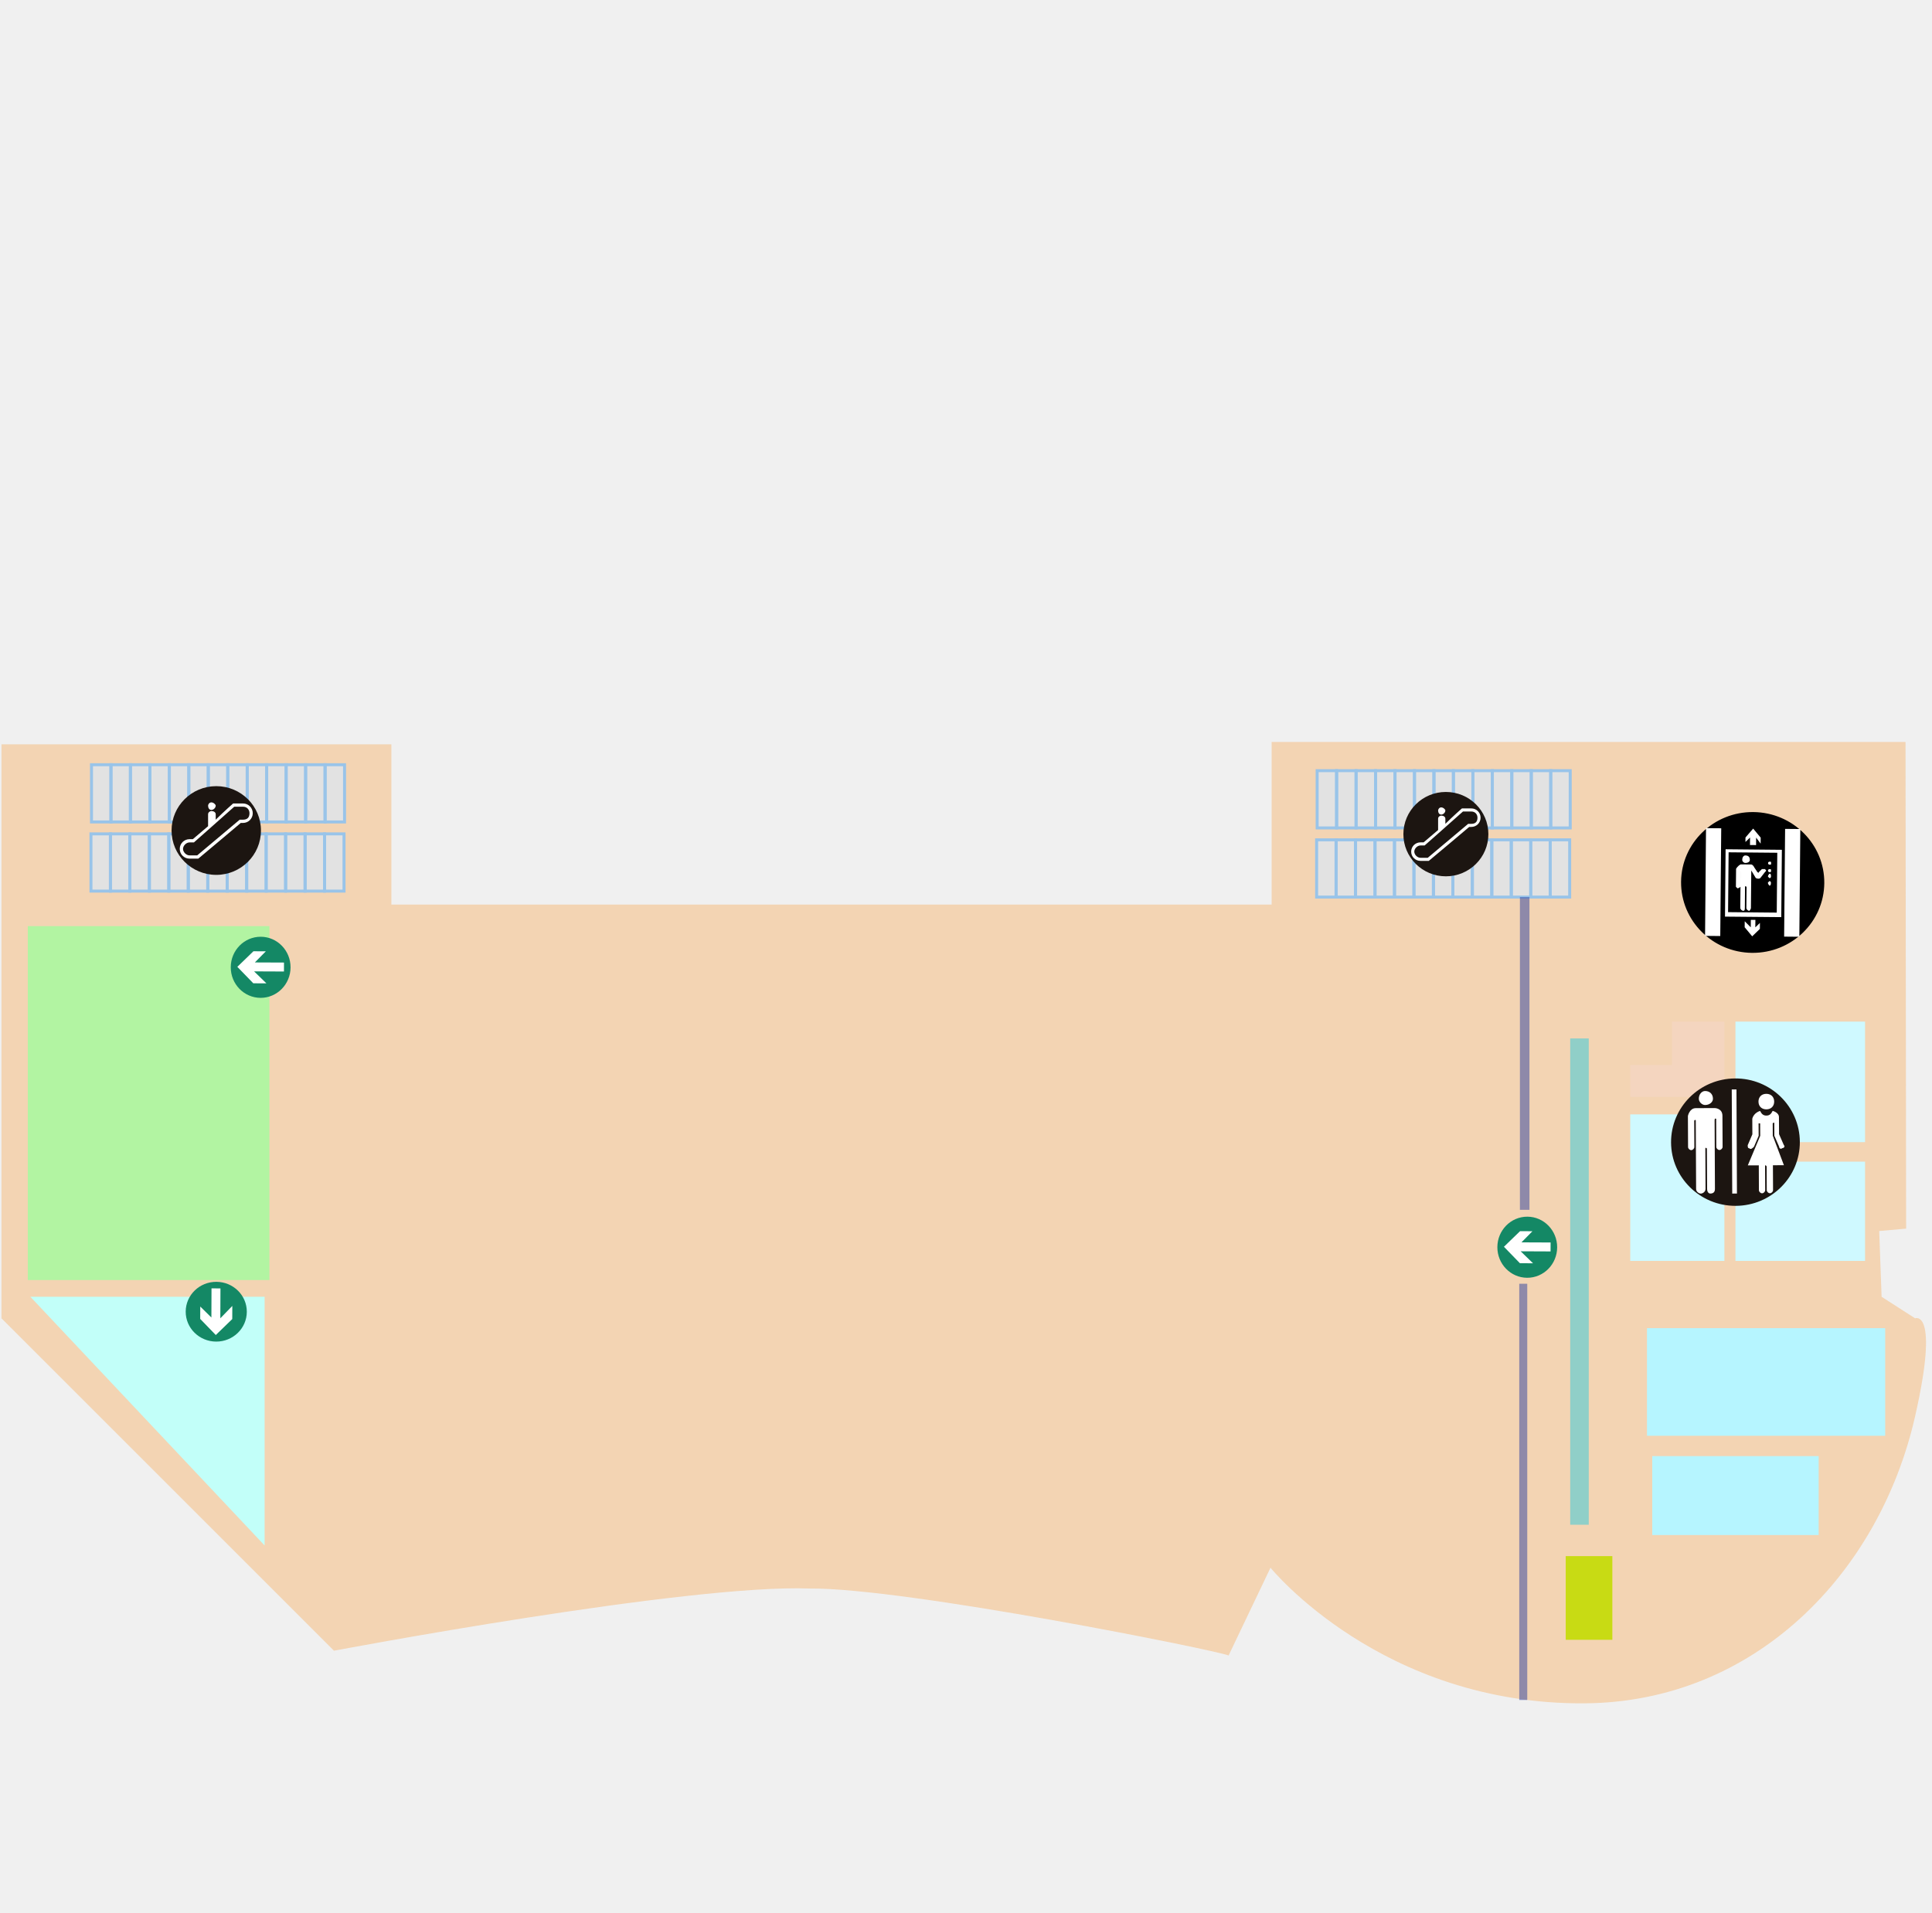
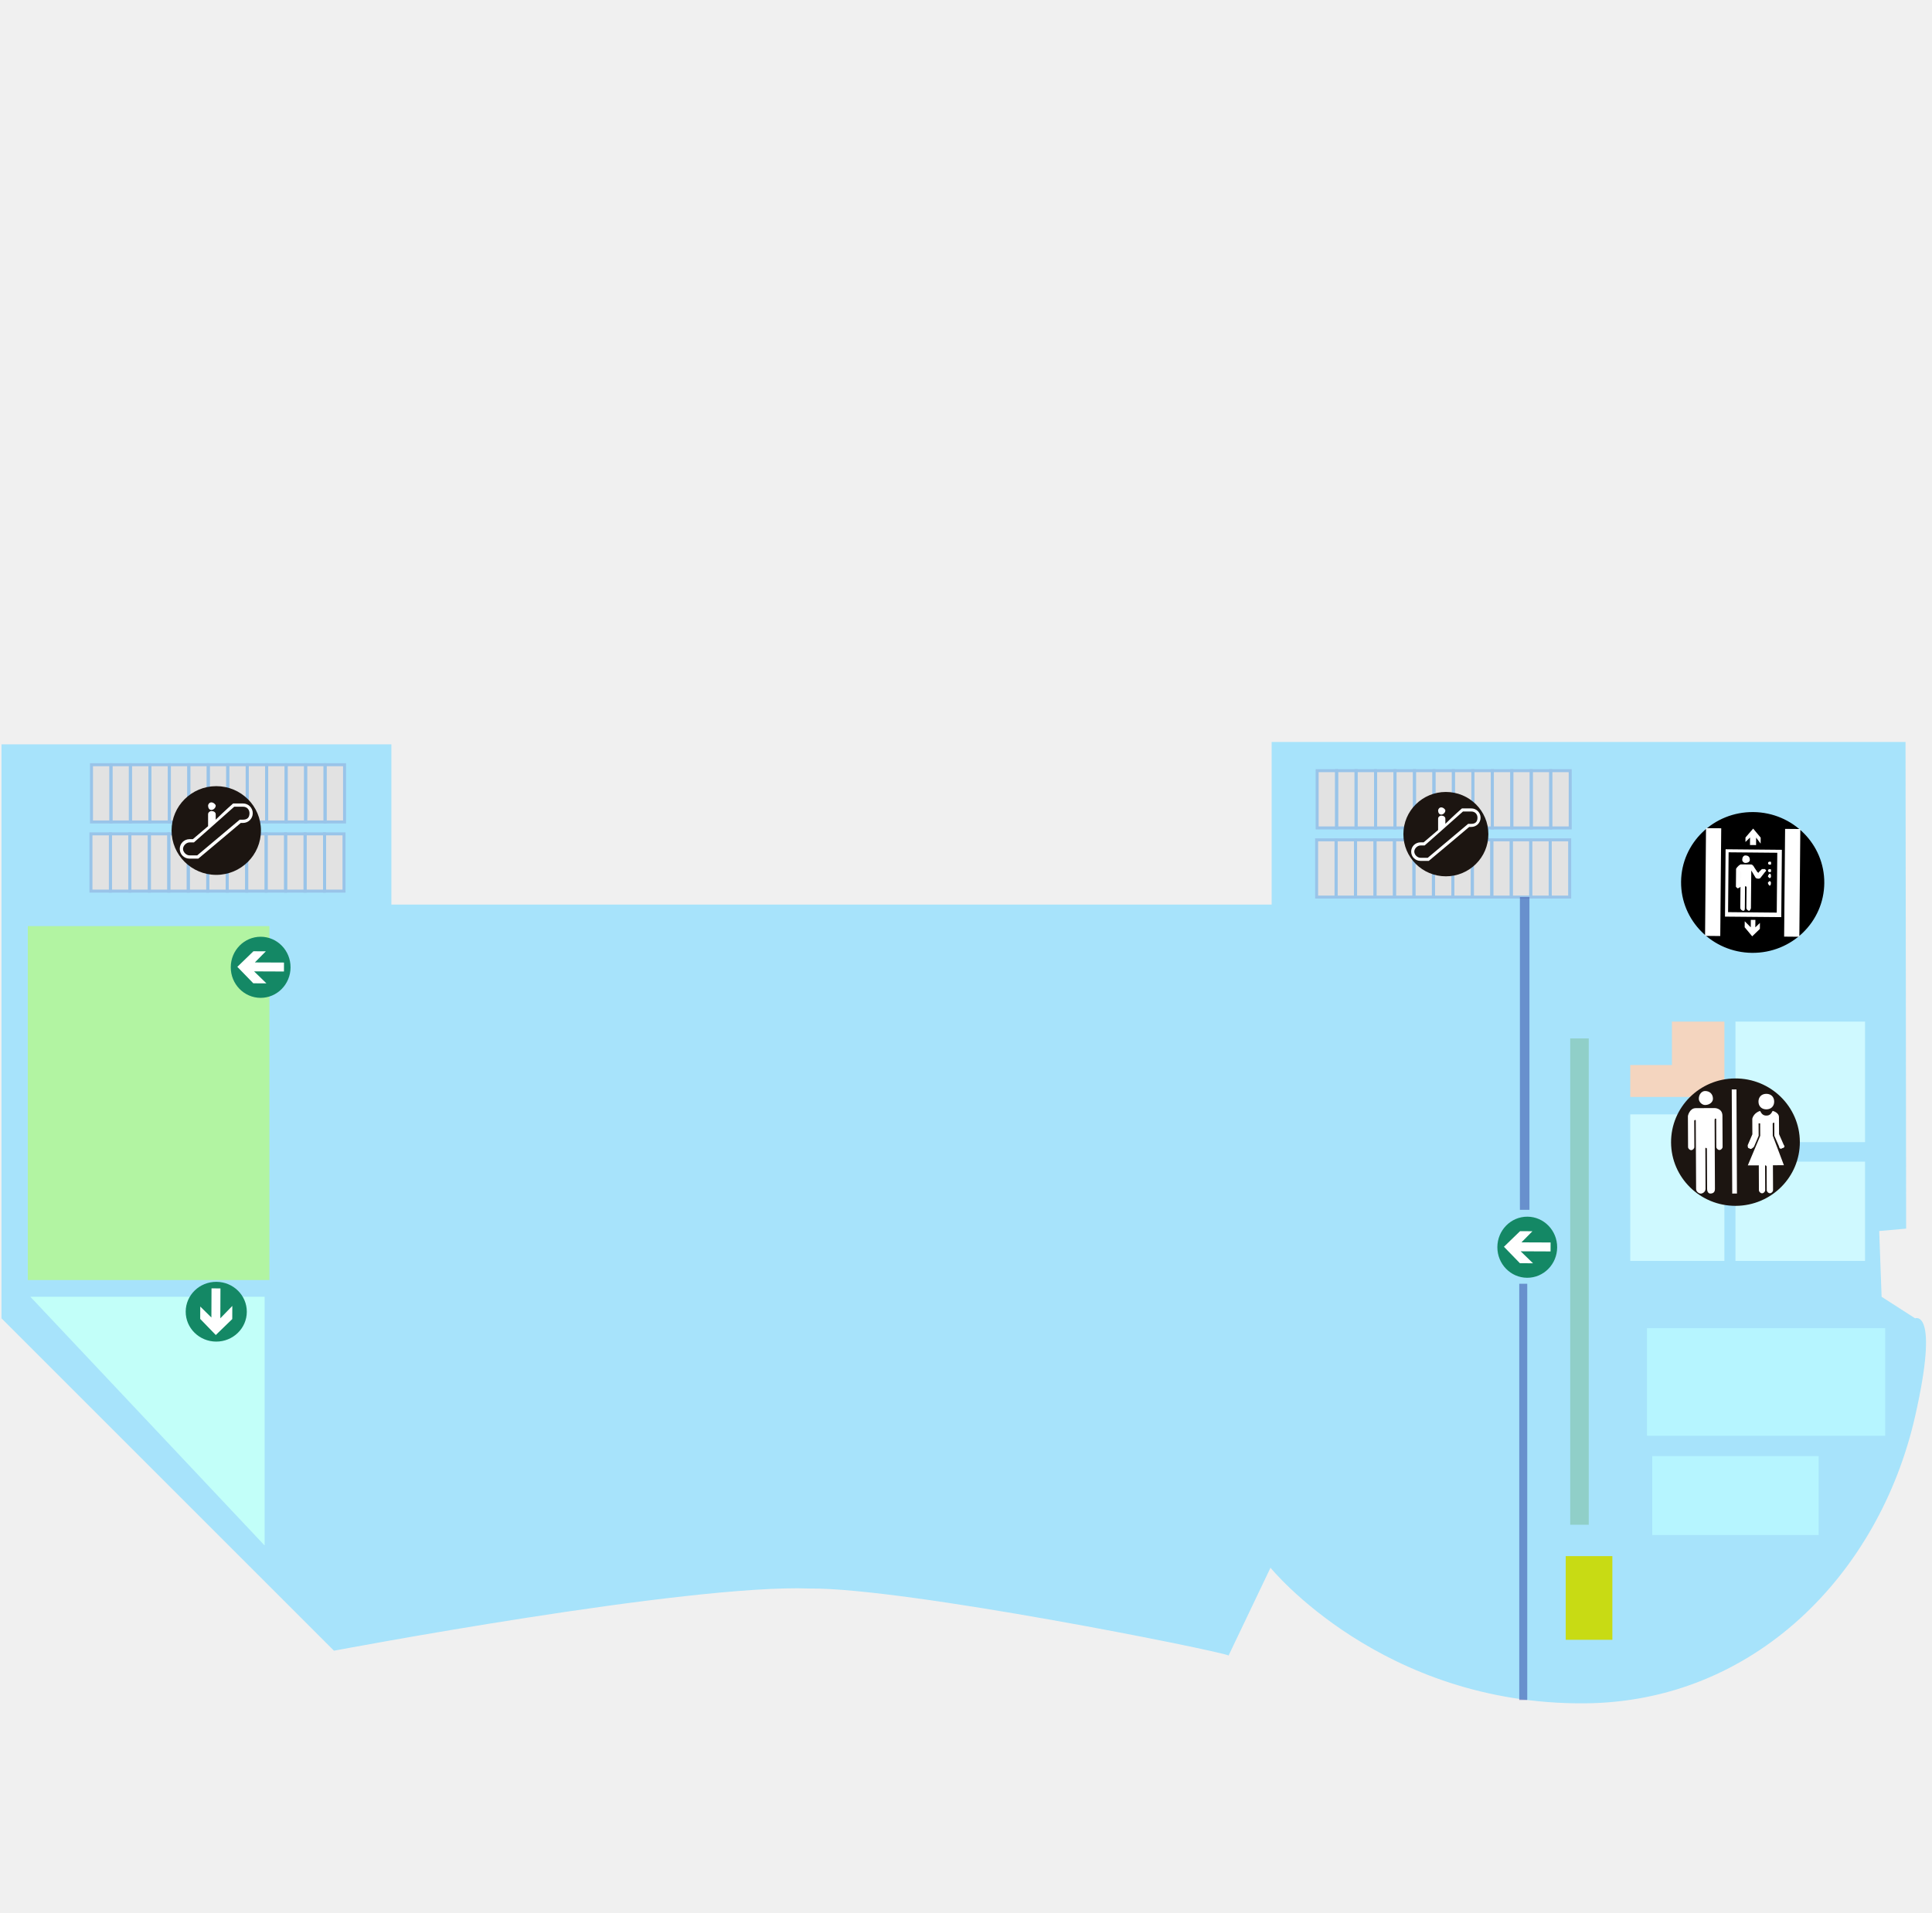
<svg xmlns="http://www.w3.org/2000/svg" version="1.1" id="图层_1" x="0px" y="0px" width="1292.763px" height="1280px" viewBox="0 0 1292.763 1280" enable-background="new 0 0 1292.763 1280" xml:space="preserve">
-   <path opacity="0.7" fill="#F4C898" enable-background="new    " d="M1,498.193v384.135l222.478,222.478  c0,0,236.883-44.816,318.512-41.615c63.484-0.622,273.696,41.615,280.098,44.816l28.04-58.751c0,0,74.396,91.866,210.443,90.763  c113.173-0.917,196.869-86.43,220.878-192.067c16.455-72.403,0-65.623,0-65.623l-22.408-14.405l-1.601-44.015l18.006-1.601  l-0.399-325.714H850.898v108.838H261.892V498.193H1z" />
+   <path opacity="0.7" fill="#88DDFF" enable-background="new    " d="M1,498.193v384.135l222.478,222.478  c0,0,236.883-44.816,318.512-41.615c63.484-0.622,273.696,41.615,280.098,44.816l28.04-58.751c0,0,74.396,91.866,210.443,90.763  c113.173-0.917,196.869-86.43,220.878-192.067c16.455-72.403,0-65.623,0-65.623l-22.408-14.405l-1.601-44.015l18.006-1.601  l-0.399-325.714H850.898v108.838H261.892V498.193H1z" />
  <g>
    <g>
      <rect x="61.215" y="511.818" fill="#E2E2E2" width="168.629" height="38.305" />
      <rect x="61.215" y="511.818" fill="none" stroke="#99C4E9" stroke-width="2" stroke-miterlimit="10" width="13.026" height="38.305" />
      <rect x="74.241" y="511.818" fill="none" stroke="#99C4E9" stroke-width="2" stroke-miterlimit="10" width="13.026" height="38.305" />
      <rect x="87.267" y="511.818" fill="none" stroke="#99C4E9" stroke-width="2" stroke-miterlimit="10" width="13.026" height="38.305" />
      <rect x="100.29" y="511.818" fill="none" stroke="#99C4E9" stroke-width="2" stroke-miterlimit="10" width="13.026" height="38.305" />
      <rect x="113.316" y="511.818" fill="none" stroke="#99C4E9" stroke-width="2" stroke-miterlimit="10" width="13.026" height="38.305" />
      <rect x="126.341" y="511.818" fill="none" stroke="#99C4E9" stroke-width="2" stroke-miterlimit="10" width="13.026" height="38.305" />
      <rect x="139.367" y="511.818" fill="none" stroke="#99C4E9" stroke-width="2" stroke-miterlimit="10" width="13.026" height="38.305" />
      <rect x="152.391" y="511.818" fill="none" stroke="#99C4E9" stroke-width="2" stroke-miterlimit="10" width="13.026" height="38.305" />
      <rect x="165.417" y="511.818" fill="none" stroke="#99C4E9" stroke-width="2" stroke-miterlimit="10" width="13.026" height="38.305" />
      <rect x="178.443" y="511.818" fill="none" stroke="#99C4E9" stroke-width="2" stroke-miterlimit="10" width="13.026" height="38.305" />
      <rect x="191.469" y="511.818" fill="none" stroke="#99C4E9" stroke-width="2" stroke-miterlimit="10" width="13.026" height="38.305" />
      <rect x="204.495" y="511.818" fill="none" stroke="#99C4E9" stroke-width="2" stroke-miterlimit="10" width="13.026" height="38.305" />
      <rect x="217.519" y="511.818" fill="none" stroke="#99C4E9" stroke-width="2" stroke-miterlimit="10" width="13.026" height="38.305" />
    </g>
    <g>
      <rect x="60.864" y="558.107" fill="#E2E2E2" width="168.629" height="38.305" />
      <rect x="60.864" y="558.107" fill="none" stroke="#99C4E9" stroke-width="2" stroke-miterlimit="10" width="13.026" height="38.305" />
      <rect x="73.889" y="558.107" fill="none" stroke="#99C4E9" stroke-width="2" stroke-miterlimit="10" width="13.026" height="38.305" />
      <rect x="86.915" y="558.107" fill="none" stroke="#99C4E9" stroke-width="2" stroke-miterlimit="10" width="13.026" height="38.305" />
      <rect x="99.938" y="558.107" fill="none" stroke="#99C4E9" stroke-width="2" stroke-miterlimit="10" width="13.026" height="38.305" />
      <rect x="112.964" y="558.107" fill="none" stroke="#99C4E9" stroke-width="2" stroke-miterlimit="10" width="13.026" height="38.305" />
      <rect x="125.991" y="558.107" fill="none" stroke="#99C4E9" stroke-width="2" stroke-miterlimit="10" width="13.026" height="38.305" />
      <rect x="139.017" y="558.107" fill="none" stroke="#99C4E9" stroke-width="2" stroke-miterlimit="10" width="13.026" height="38.305" />
      <rect x="152.04" y="558.107" fill="none" stroke="#99C4E9" stroke-width="2" stroke-miterlimit="10" width="13.026" height="38.305" />
      <rect x="165.066" y="558.107" fill="none" stroke="#99C4E9" stroke-width="2" stroke-miterlimit="10" width="13.026" height="38.305" />
      <rect x="178.092" y="558.107" fill="none" stroke="#99C4E9" stroke-width="2" stroke-miterlimit="10" width="13.026" height="38.305" />
      <rect x="191.119" y="558.107" fill="none" stroke="#99C4E9" stroke-width="2" stroke-miterlimit="10" width="13.026" height="38.305" />
      <rect x="204.145" y="558.107" fill="none" stroke="#99C4E9" stroke-width="2" stroke-miterlimit="10" width="13.026" height="38.305" />
      <rect x="217.168" y="558.107" fill="none" stroke="#99C4E9" stroke-width="2" stroke-miterlimit="10" width="13.026" height="38.305" />
    </g>
  </g>
  <rect x="18.606" y="619.836" fill="#B2F4A2" width="161.657" height="236.883" />
  <polygon fill="#C2FFF9" points="20.328,867.923 177.062,867.923 177.062,1034.381 " />
  <rect x="1050.673" y="695.014" fill="#90CFC8" width="12.416" height="325.486" />
  <rect x="1102.054" y="888.923" fill="#B6F5FF" width="159.384" height="72.025" />
  <rect x="1105.563" y="974.563" fill="#B6F5FF" width="111.368" height="52.819" />
  <g>
    <path d="M1220.689,591.082c-0.239,26.007-21.879,46.904-48.339,46.653c-26.459-0.252-47.719-21.549-47.489-47.573   c0.239-26.014,21.879-46.904,48.338-46.653C1199.658,543.754,1220.93,565.058,1220.689,591.082z" />
    <path fill="#FFFFFF" d="M1177.591,621.714l-5.139,4.955l-5.045-6.066l0.05-4.001l4.034,4.04l0.045-4.994l3.053,0.028l-0.05,4.999   l3.086-2.974L1177.591,621.714z M1167.955,560.526l5.144-5.959l5.032,6.059l-0.033,4.006l-3.014-4.034l-0.039,4.999l-4.079-0.028   l0.045-5.011l-3.079,2.969L1167.955,560.526z M1164.606,593.548c0,0-1.031,0.988-2.048,0.976l-1.01-1.016l0.112-12.014   c0,0,1.044-1.992,3.086-2.974l7.131,0.073c0,0,1.01,0.011,2.014,2.026l2.003,3.014c0,0,0.998,1.021,1.021,0.018l2.048-1.98   c1.016,0.005,2.037,0.018,2.037,0.018c1.005,1.016,1.005,1.016-0.023,1.998l-3.086,3.977c0,0-1.021,0.988-3.052-0.028l-3.001-5.04   l-0.235,25.037c-0.005,1.003-1.037,1.992-1.037,1.992c-1.016-0.005-2.031-1.021-2.014-2.021l0.128-14.021   c0,0-1.01-1.005-1.021-0.005l-0.122,14.016c-0.018,1.005-0.018,2.016-1.037,1.993c-1.021-0.011-2.031-1.016-2.021-2.021   l0.234-25.031c0,0,0,0-0.018,0.993L1164.606,593.548z M1184.983,590.736c-0.005,1.005-0.018,1.998-1.032,1.993   c0,0-1.005-1.01-0.993-2.016l1.021-0.993C1185.001,589.73,1184.983,590.736,1184.983,590.736L1184.983,590.736z M1185.022,586.73   c0,0-0.005,1.003-1.032,0.988l-0.998-1.01c0.005-1,1.032-1.993,1.032-1.993C1185.04,584.727,1185.029,585.73,1185.022,586.73   L1185.022,586.73z M1185.063,582.729c-0.018,0.993-0.018,0.993-1.027,0.981c0,0-1.016,0-1.005-1.01   c0.011-0.998,1.022-0.998,1.022-0.998C1185.068,581.719,1185.068,581.719,1185.063,582.729L1185.063,582.729z M1185.107,577.717   c0,1.005,0,1.005-1.032,0.993c0,0-1.01-0.018-1.005-1.016s1.027-0.988,1.027-0.988   C1185.118,576.725,1185.118,576.725,1185.107,577.717L1185.107,577.717z M1170.867,575.575c0,1.005-1.031,1.998-3.063,1.98   c-1.016-0.011-2.031-1.027-2.019-2.026c0.018-2.003,1.049-2.996,2.071-2.986C1169.886,572.563,1170.9,573.578,1170.867,575.575   L1170.867,575.575z M1190.28,568.751l-35.628-0.341l-0.402,45.075l37.654,0.339l0.407-45.057L1190.28,568.751z M1189.241,570.744   c-0.018,3.008-0.341,38.06-0.363,40.058c-3.058-0.039-29.512-0.279-32.576-0.312c0.023-1.998,0.346-37.05,0.369-40.053   C1159.718,570.476,1186.189,570.715,1189.241,570.744L1189.241,570.744z M1203.994,626.96l-10.171-0.094l0.648-72.092l10.178,0.089   L1203.994,626.96z M1151.082,626.47l-10.171-0.094l0.641-72.097l10.177,0.083L1151.082,626.47z" />
  </g>
  <g>
    <rect x="1161.246" y="683.754" fill="#CFF9FF" width="86.721" height="80.672" />
    <rect x="1161.246" y="777.477" fill="#CFF9FF" width="86.721" height="66.436" />
    <rect x="1090.855" y="745.842" fill="#CFF9FF" width="62.994" height="98.073" />
    <polygon fill="#F4D5BF" points="1118.735,683.754 1118.735,712.821 1090.855,712.821 1090.855,734.174 1153.849,734.174    1153.849,721.124 1153.849,712.821 1153.849,683.754  " />
    <g>
      <path fill="#1C1511" d="M1204.334,764.211c0.116,23.548-19.073,42.733-42.872,42.853c-23.795,0.116-43.18-18.883-43.301-42.426    c-0.11-23.548,19.084-42.727,42.884-42.848C1184.836,721.664,1204.218,740.663,1204.334,764.211z" />
      <g>
        <path fill="#FFFFFF" d="M1187.163,737.26c0.012,3.12-2.078,5.208-5.228,5.224c-3.151,0.01-5.259-2.053-5.28-5.174     c-0.015-3.12,2.078-5.21,5.228-5.224C1185.028,732.072,1187.142,734.14,1187.163,737.26L1187.163,737.26z" />
        <path fill="#FFFFFF" d="M1133.734,767.678c0.011,1.042-1.037,2.089-2.088,2.094c-1.047,0-2.109-1.037-2.109-2.073l-0.102-20.794     c0,0,1.028-5.205,5.224-5.229l12.612-0.061c0,0,5.244-0.025,5.268,5.174l0.106,20.801c0,1.042-1.042,2.078-2.094,2.088     c-1.052,0.005-2.104-1.032-2.114-2.068l-0.09-18.718c0,0-1.057-1.042-1.042,1.047l0.216,45.757     c0.015,2.073-1.021,3.115-3.13,3.135c-1.045,0-2.107-1.037-2.114-3.115l-0.131-27.036c0,0-1.057-1.042-1.052,0l0.128,27.041     c0.015,2.078-2.083,3.132-3.135,3.135c-1.042,0.005-3.151-1.032-3.166-3.105l-0.223-45.752c0,0-0.005-1.042-1.047,0.005     L1133.734,767.678z" />
        <path fill="#FFFFFF" d="M1190.352,747.638l0.07,11.445l3.181,7.261c1.057,1.037,0.011,2.083-1.037,2.089     c-1.052,1.042-2.104,0.01-2.112-1.032l-3.186-7.261l-0.03-8.318c-0.015-1.047-1.062,0-1.062,0l0.046,8.318l7.448,19.719     l-7.351,0.036l0.085,16.648c0.005,1.037-1.042,2.083-2.094,2.083c-1.047,0.01-2.104-1.021-2.109-2.063l-0.075-15.601     c-0.011-1.032-1.057-1.032-1.057-1.032l0.075,16.633c0.011,1.042-1.031,2.089-2.088,2.094c-1.052,0.01-2.109-1.032-2.109-2.07     l-0.08-16.638l-7.358,0.031l8.313-19.794l-0.049-8.318h-1.047l0.046,8.318l-3.115,7.297c-1.047,1.047-2.094,2.089-3.151,1.062     c-1.047,0.005-1.057-1.042-1.057-2.083l3.115-7.287l-0.051-10.403c1.032-4.167,5.224-5.224,5.224-5.224     c1.057,2.073,2.119,3.11,4.218,3.101c2.099-0.01,3.14-1.062,4.189-3.146C1186.14,743.5,1190.344,744.518,1190.352,747.638     L1190.352,747.638z" />
        <path fill="#FFFFFF" d="M1146.192,735.378c0.011,2.083-2.089,4.171-5.239,4.192c-2.099,0.011-4.207-2.063-4.218-4.151     c-0.02-3.105,2.068-5.205,4.171-5.219C1144.057,730.19,1146.171,732.253,1146.192,735.378L1146.192,735.378z" />
        <rect x="1158.918" y="729.143" transform="matrix(1 -0.0047 0.0047 1 -3.5779 5.4627)" fill="#FFFFFF" width="3.156" height="69.685" />
      </g>
    </g>
  </g>
  <g>
    <g>
      <rect x="881.343" y="515.81" fill="#E2E2E2" width="168.629" height="38.305" />
      <rect x="881.343" y="515.81" fill="none" stroke="#99C4E9" stroke-width="2" stroke-miterlimit="10" width="13.026" height="38.305" />
      <rect x="894.369" y="515.81" fill="none" stroke="#99C4E9" stroke-width="2" stroke-miterlimit="10" width="13.026" height="38.305" />
      <rect x="907.395" y="515.81" fill="none" stroke="#99C4E9" stroke-width="2" stroke-miterlimit="10" width="13.026" height="38.305" />
      <rect x="920.419" y="515.81" fill="none" stroke="#99C4E9" stroke-width="2" stroke-miterlimit="10" width="13.026" height="38.305" />
      <rect x="933.445" y="515.81" fill="none" stroke="#99C4E9" stroke-width="2" stroke-miterlimit="10" width="13.026" height="38.305" />
      <rect x="946.47" y="515.81" fill="none" stroke="#99C4E9" stroke-width="2" stroke-miterlimit="10" width="13.026" height="38.305" />
      <rect x="959.496" y="515.81" fill="none" stroke="#99C4E9" stroke-width="2" stroke-miterlimit="10" width="13.026" height="38.305" />
      <rect x="972.519" y="515.81" fill="none" stroke="#99C4E9" stroke-width="2" stroke-miterlimit="10" width="13.026" height="38.305" />
      <rect x="985.545" y="515.81" fill="none" stroke="#99C4E9" stroke-width="2" stroke-miterlimit="10" width="13.026" height="38.305" />
      <rect x="998.572" y="515.81" fill="none" stroke="#99C4E9" stroke-width="2" stroke-miterlimit="10" width="13.026" height="38.305" />
      <rect x="1011.598" y="515.81" fill="none" stroke="#99C4E9" stroke-width="2" stroke-miterlimit="10" width="13.026" height="38.305" />
      <rect x="1024.624" y="515.81" fill="none" stroke="#99C4E9" stroke-width="2" stroke-miterlimit="10" width="13.026" height="38.305" />
      <rect x="1037.647" y="515.81" fill="none" stroke="#99C4E9" stroke-width="2" stroke-miterlimit="10" width="13.026" height="38.305" />
    </g>
    <g>
      <rect x="880.992" y="562.099" fill="#E2E2E2" width="168.629" height="38.305" />
      <rect x="880.992" y="562.099" fill="none" stroke="#99C4E9" stroke-width="2" stroke-miterlimit="10" width="13.026" height="38.305" />
      <rect x="894.017" y="562.099" fill="none" stroke="#99C4E9" stroke-width="2" stroke-miterlimit="10" width="13.026" height="38.305" />
      <rect x="907.043" y="562.099" fill="none" stroke="#99C4E9" stroke-width="2" stroke-miterlimit="10" width="13.026" height="38.305" />
      <rect x="920.067" y="562.099" fill="none" stroke="#99C4E9" stroke-width="2" stroke-miterlimit="10" width="13.026" height="38.305" />
      <rect x="933.093" y="562.099" fill="none" stroke="#99C4E9" stroke-width="2" stroke-miterlimit="10" width="13.026" height="38.305" />
      <rect x="946.119" y="562.099" fill="none" stroke="#99C4E9" stroke-width="2" stroke-miterlimit="10" width="13.026" height="38.305" />
      <rect x="959.145" y="562.099" fill="none" stroke="#99C4E9" stroke-width="2" stroke-miterlimit="10" width="13.026" height="38.305" />
      <rect x="972.169" y="562.099" fill="none" stroke="#99C4E9" stroke-width="2" stroke-miterlimit="10" width="13.026" height="38.305" />
      <rect x="985.195" y="562.099" fill="none" stroke="#99C4E9" stroke-width="2" stroke-miterlimit="10" width="13.026" height="38.305" />
      <rect x="998.221" y="562.099" fill="none" stroke="#99C4E9" stroke-width="2" stroke-miterlimit="10" width="13.026" height="38.305" />
      <rect x="1011.247" y="562.099" fill="none" stroke="#99C4E9" stroke-width="2" stroke-miterlimit="10" width="13.026" height="38.305" />
      <rect x="1024.273" y="562.099" fill="none" stroke="#99C4E9" stroke-width="2" stroke-miterlimit="10" width="13.026" height="38.305" />
      <rect x="1037.297" y="562.099" fill="none" stroke="#99C4E9" stroke-width="2" stroke-miterlimit="10" width="13.026" height="38.305" />
    </g>
  </g>
  <g>
    <path fill="#1C1511" d="M995.918,558.284c0,15.59-12.731,28.228-28.435,28.228c-15.703,0-28.434-12.639-28.434-28.228   c0-15.595,12.731-28.238,28.434-28.238C983.187,530.047,995.918,542.689,995.918,558.284z" />
    <path fill="#FFFFFF" d="M978.228,541.064L978.228,541.064c0,0-5.546,4.821-11.092,10.331v-3.446c0-1.376-1.384-2.063-2.773-2.063   c-0.692,0-2.078,0.689-2.078,2.063v7.575c-4.852,4.132-9.705,8.264-9.705,8.264c-0.692,0-2.08,0-2.08,0   c-3.462,0-6.239,2.754-6.239,6.203c0,3.44,2.776,6.194,6.239,6.194h5.546c0,0,26.341-22.036,27.036-22.723c0.689,0,1.386,0,1.386,0   c3.466,0,6.239-2.754,6.239-6.2c0-3.44-2.773-6.197-6.239-6.197L978.228,541.064L978.228,541.064z M984.468,543.129   c2.77,0,4.159,2.063,4.159,4.132c0,2.756-1.388,4.136-4.159,4.136h-2.08l-27.034,22.723c-0.692,0-4.854,0-4.854,0   c-2.08,0-4.159-2.063-4.159-4.128c0-2.063,2.078-4.136,4.159-4.136h2.773c0,0,24.956-22.035,25.649-22.728   C979.617,543.129,984.468,543.129,984.468,543.129L984.468,543.129z M967.136,542.439c0,1.382-1.384,2.754-2.773,2.754   c-1.382,0-2.078-1.371-2.078-2.754c0-0.689,0.696-2.063,2.078-2.063C965.75,540.374,967.136,541.749,967.136,542.439   L967.136,542.439z" />
  </g>
  <g>
    <path fill="#1C1511" d="M174.608,555.859c0,16.395-13.389,29.686-29.904,29.686s-29.903-13.291-29.903-29.686   c0-16.401,13.389-29.697,29.903-29.697C161.22,526.163,174.608,539.458,174.608,555.859z" />
    <path fill="#FFFFFF" d="M156.003,537.75L156.003,537.75c0,0-5.832,5.07-11.665,10.865v-3.624c0-1.447-1.456-2.17-2.917-2.17   c-0.728,0-2.185,0.724-2.185,2.17v7.967c-5.102,4.345-10.207,8.691-10.207,8.691c-0.728,0-2.188,0-2.188,0   c-3.641,0-6.561,2.896-6.561,6.524c0,3.617,2.919,6.513,6.561,6.513h5.832c0,0,27.702-23.174,28.432-23.897   c0.724,0,1.458,0,1.458,0c3.645,0,6.561-2.896,6.561-6.52c0-3.617-2.917-6.517-6.561-6.517L156.003,537.75L156.003,537.75z    M162.565,539.92c2.913,0,4.373,2.17,4.373,4.345c0,2.899-1.46,4.349-4.373,4.349h-2.188l-28.43,23.897c-0.728,0-5.104,0-5.104,0   c-2.188,0-4.373-2.17-4.373-4.342c0-2.17,2.185-4.349,4.373-4.349h2.917c0,0,26.246-23.173,26.974-23.902   C157.465,539.92,162.565,539.92,162.565,539.92L162.565,539.92z M144.339,539.196c0,1.453-1.456,2.896-2.917,2.896   c-1.453,0-2.185-1.442-2.185-2.896c0-0.724,0.732-2.17,2.185-2.17C142.882,537.024,144.339,538.47,144.339,539.196L144.339,539.196   z" />
  </g>
  <g>
    <path fill="#148865" d="M144.785,857.908c11.292,0.049,20.41,9.041,20.365,20.092c-0.051,11.045-9.241,19.967-20.527,19.918   c-11.292-0.047-20.41-9.041-20.365-20.09C124.304,866.779,133.495,857.862,144.785,857.908z" />
    <path fill="#FFFFFF" d="M141.527,862.296l-0.079,19.501L134,874.453l-0.035,8.291l10.427,10.773l11.016-10.683l0.037-8.78   l-8.017,8.26l0.086-19.995L141.527,862.296z" />
  </g>
  <rect x="1017.014" y="600.405" opacity="0.5" fill="#2A3EA0" enable-background="new    " width="6.398" height="209.314" />
  <rect x="1016.579" y="859.204" opacity="0.5" fill="#2A3EA0" enable-background="new    " width="5.36" height="278.579" />
  <rect x="1047.673" y="1041.5" fill="#C8DB14" width="31.208" height="56" />
  <g>
    <path fill="#148865" d="M194.418,647.488c-0.049,11.292-9.041,20.41-20.092,20.365c-11.045-0.051-19.967-9.241-19.918-20.527   c0.047-11.292,9.041-20.41,20.09-20.365C185.547,627.007,194.465,636.198,194.418,647.488z" />
    <path fill="#FFFFFF" d="M190.031,644.229l-19.501-0.079l7.344-7.448l-8.291-0.035l-10.773,10.427l10.683,11.016l8.78,0.037   l-8.26-8.017l19.995,0.086L190.031,644.229z" />
  </g>
  <g>
    <path fill="#148865" d="M1041.944,834.839c-0.049,11.292-9.041,20.41-20.092,20.365c-11.045-0.051-19.967-9.241-19.918-20.527   c0.047-11.292,9.041-20.41,20.09-20.365C1033.073,814.358,1041.99,823.549,1041.944,834.839z" />
    <path fill="#FFFFFF" d="M1037.556,831.581l-19.501-0.079l7.344-7.448l-8.291-0.035l-10.773,10.427l10.683,11.016l8.78,0.037   l-8.26-8.017l19.995,0.086L1037.556,831.581z" />
  </g>
</svg>
